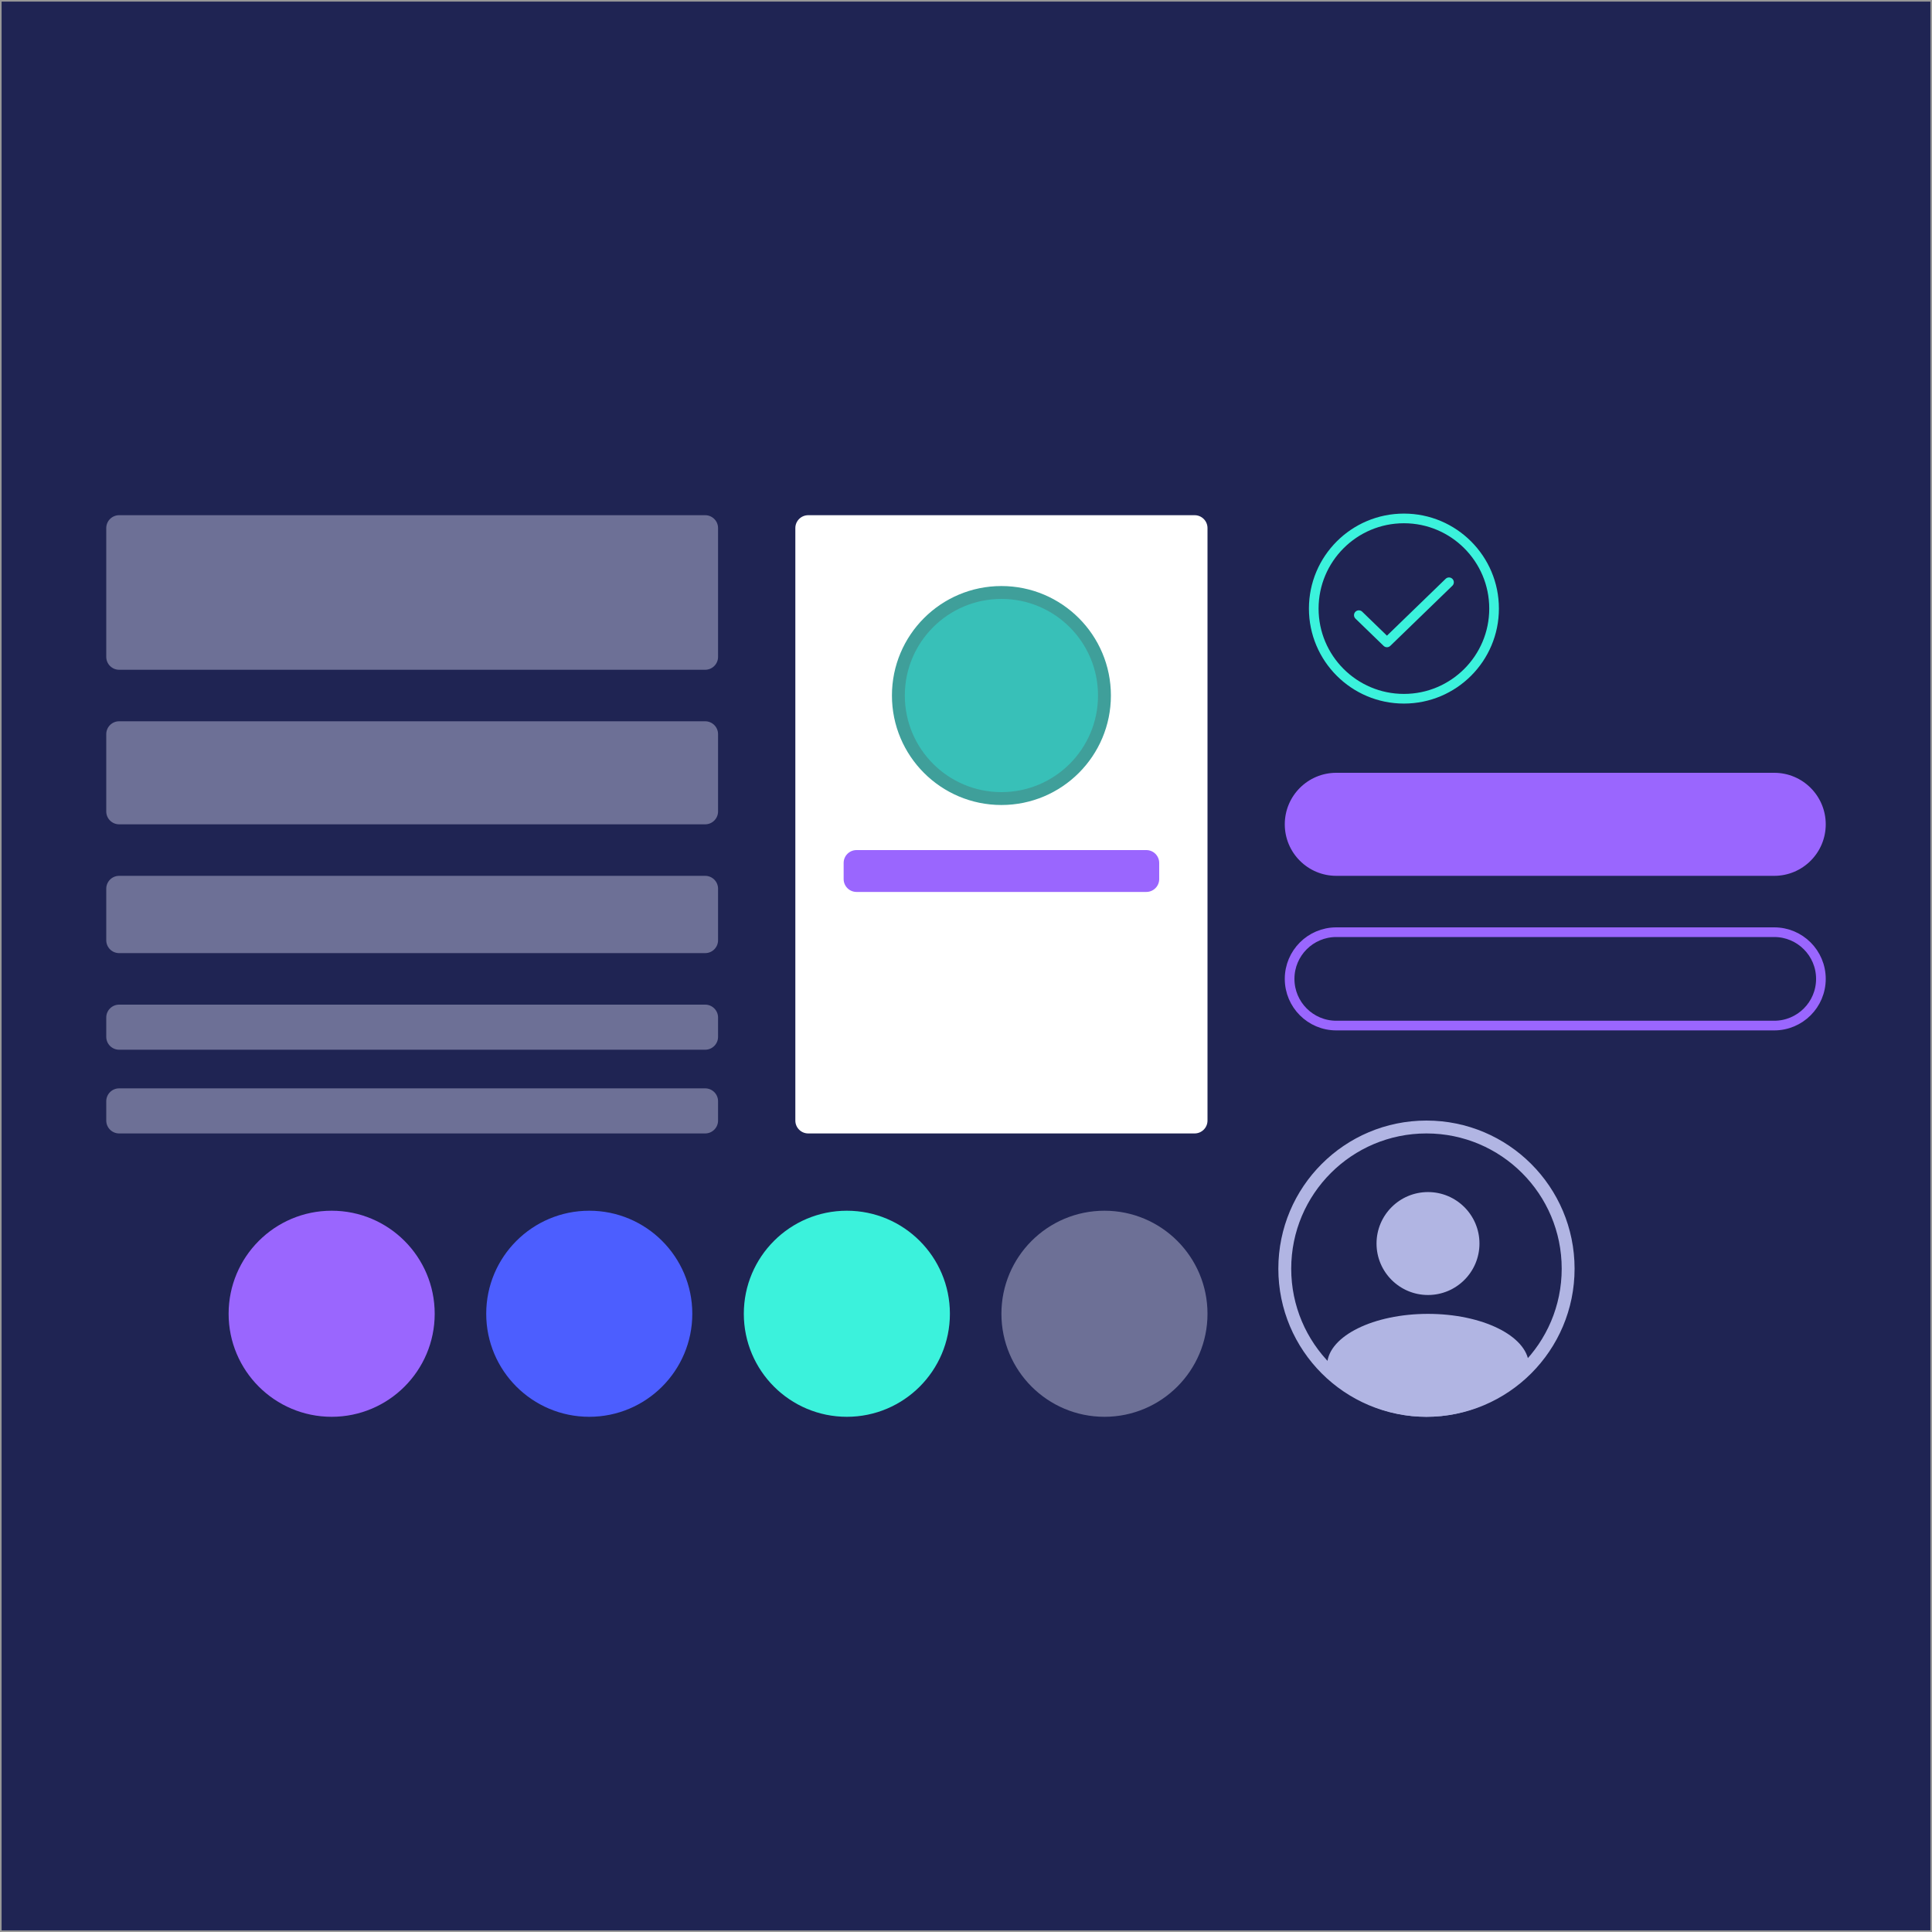
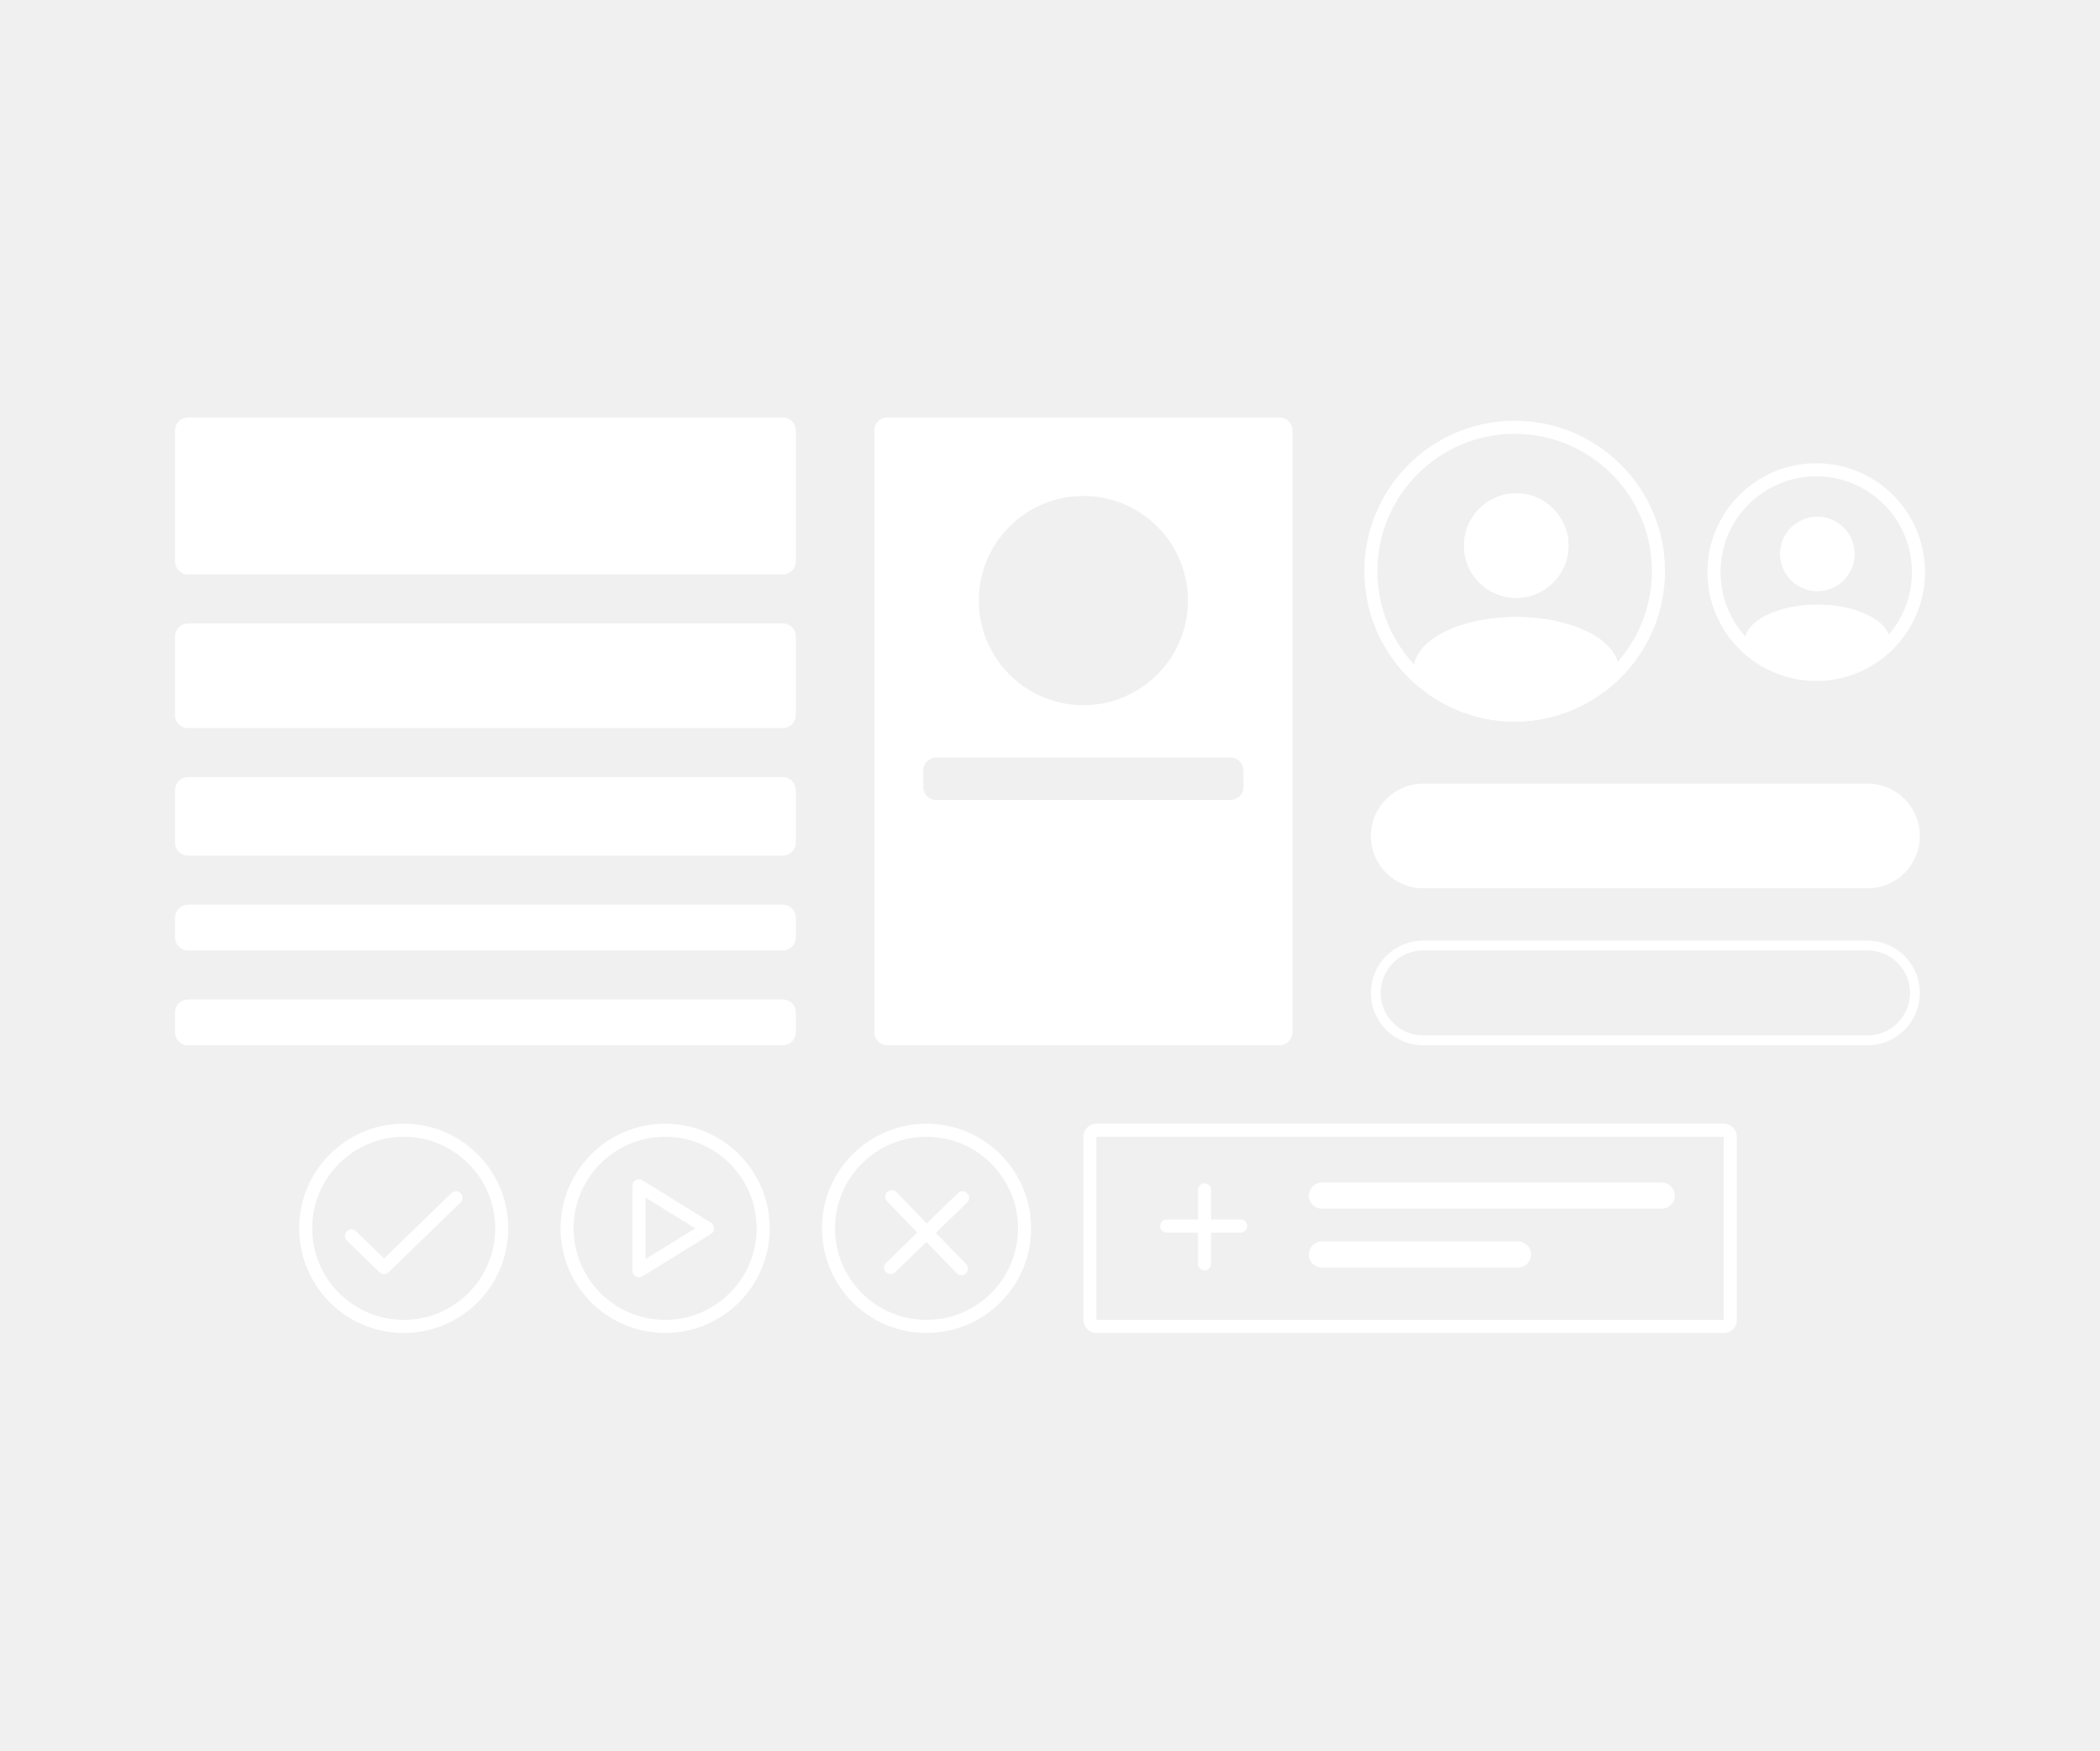
- <svg xmlns="http://www.w3.org/2000/svg" width="600" height="600" viewBox="0 0 600 600" fill="none">
-   <g clip-path="url(#clip0_192_560)">
-     <rect width="600" height="600" fill="#1F2453" stroke="#979797" />
-     <rect x="399" y="240" width="168" height="32" rx="16" fill="#9A66FE" />
-     <rect x="400.5" y="289.5" width="165" height="29" rx="14.5" stroke="#9A66FE" stroke-width="3" />
-     <rect x="33" y="160" width="190" height="48" rx="4" fill="#6D7096" />
-     <rect x="33" y="224" width="190" height="32" rx="4" fill="#6D7096" />
-     <rect x="33" y="272" width="190" height="24" rx="4" fill="#6D7096" />
-     <rect x="33" y="312" width="190" height="14" rx="4" fill="#6D7096" />
-     <rect x="33" y="338" width="190" height="14" rx="4" fill="#6D7096" />
-     <rect x="247" y="160" width="128" height="192" rx="4" fill="white" />
-     <rect x="262" y="264" width="98" height="13" rx="4" fill="#9A66FE" />
-     <circle cx="311" cy="216" r="32" fill="#38C0B8" stroke="#3F9F9A" stroke-width="4" />
-     <circle cx="103" cy="408" r="32" fill="#9A66FE" />
-     <circle cx="183" cy="408" r="32" fill="#4C5EFF" />
-     <circle cx="263" cy="408" r="32" fill="#3BF2DC" />
-     <circle cx="343" cy="408" r="32" fill="#6D7096" />
-     <circle cx="443" cy="394" r="44" stroke="#B1B5E3" stroke-width="4" />
-     <path fill-rule="evenodd" clip-rule="evenodd" d="M412.149 427.373V424.03L412.149 424.017L412.149 424.003V423.377H412.174C412.832 414.846 426.595 408.033 443.477 408.033C460.359 408.033 474.122 414.846 474.78 423.377H474.805V426.405C466.794 434.782 455.506 440 443 440C430.983 440 420.09 435.182 412.149 427.373ZM459.461 386.19C459.461 395.018 452.305 402.174 443.477 402.174C434.65 402.174 427.494 395.018 427.494 386.19C427.494 377.363 434.65 370.207 443.477 370.207C452.305 370.207 459.461 377.363 459.461 386.19Z" fill="#B1B5E3" />
-     <path fill-rule="evenodd" clip-rule="evenodd" d="M464 189C464 204.464 451.464 217 436 217C420.536 217 408 204.464 408 189C408 173.536 420.536 161 436 161C451.464 161 464 173.536 464 189Z" stroke="#3BF2DC" stroke-width="3" />
-     <path d="M450 180.833L430.729 199.5L422 191.044" stroke="#3BF2DC" stroke-width="3" stroke-linecap="round" stroke-linejoin="round" />
-   </g>
-   <defs>
-     <clipPath id="clip0_192_560">
-       <rect width="600" height="600" fill="white" />
-     </clipPath>
-   </defs>
+ <svg xmlns="http://www.w3.org/2000/svg" width="1200" height="1000" viewBox="0 0 1200 1000" fill="none">
+   <path d="M783.374 477.586C783.374 461.08 796.749 447.7 813.248 447.7H1067.18C1083.68 447.7 1097.05 461.08 1097.05 477.586C1097.05 494.091 1083.68 507.471 1067.18 507.471H813.248C796.749 507.471 783.374 494.091 783.374 477.586Z" fill="white" />
+   <path fill-rule="evenodd" clip-rule="evenodd" d="M1067.18 542.961H813.248C799.843 542.961 788.976 553.832 788.976 567.243C788.976 580.654 799.843 591.525 813.248 591.525H1067.18C1080.59 591.525 1091.45 580.654 1091.45 567.243C1091.45 553.832 1080.59 542.961 1067.18 542.961ZM813.248 537.357C796.749 537.357 783.374 550.737 783.374 567.243C783.374 583.748 796.749 597.129 813.248 597.129H1067.18C1083.68 597.129 1097.05 583.748 1097.05 567.243C1097.05 550.737 1083.68 537.357 1067.18 537.357H813.248Z" fill="white" />
+   <path d="M100 245.971C100 241.845 103.344 238.5 107.469 238.5H447.289C451.413 238.5 454.757 241.845 454.757 245.971V320.686C454.757 324.812 451.413 328.157 447.289 328.157H107.469C103.344 328.157 100 324.812 100 320.686V245.971Z" fill="white" />
+   <path d="M100 363.646C100 359.52 103.344 356.175 107.469 356.175H447.289C451.413 356.175 454.757 359.52 454.757 363.646V408.475C454.757 412.601 451.413 415.946 447.289 415.946H107.469C103.344 415.946 100 412.601 100 408.475V363.646Z" fill="white" />
+   <path d="M100 451.436C100 447.309 103.344 443.964 107.469 443.964H447.289C451.413 443.964 454.757 447.309 454.757 451.436V481.321C454.757 485.448 451.413 488.793 447.289 488.793H107.469C103.344 488.793 100 485.448 100 481.321V451.436Z" fill="white" />
+   <path d="M100 524.282C100 520.156 103.344 516.811 107.469 516.811H447.289C451.413 516.811 454.757 520.156 454.757 524.282V535.489C454.757 539.616 451.413 542.961 447.289 542.961H107.469C103.344 542.961 100 539.616 100 535.489V524.282Z" fill="white" />
+   <path d="M100 578.45C100 574.324 103.344 570.979 107.469 570.979H447.289C451.413 570.979 454.757 574.324 454.757 578.45V589.657C454.757 593.783 451.413 597.129 447.289 597.129H107.469C103.344 597.129 100 593.783 100 589.657V578.45Z" fill="white" />
+   <path fill-rule="evenodd" clip-rule="evenodd" d="M499.569 245.971C499.569 241.845 502.912 238.5 507.037 238.5H731.094C735.219 238.5 738.563 241.845 738.563 245.971V589.657C738.563 593.783 735.219 597.129 731.094 597.129H507.037C502.912 597.129 499.569 593.783 499.569 589.657V245.971ZM527.576 440.229C527.576 436.102 530.919 432.757 535.044 432.757H703.087C707.212 432.757 710.556 436.102 710.556 440.229V449.568C710.556 453.694 707.212 457.039 703.087 457.039H535.044C530.919 457.039 527.576 453.694 527.576 449.568V440.229ZM619.066 402.871C652.064 402.871 678.814 376.111 678.814 343.1C678.814 310.089 652.064 283.329 619.066 283.329C586.067 283.329 559.317 310.089 559.317 343.1C559.317 376.111 586.067 402.871 619.066 402.871Z" fill="white" />
+   <path fill-rule="evenodd" clip-rule="evenodd" d="M230.7 754.029C259.574 754.029 282.98 730.613 282.98 701.729C282.98 672.844 259.574 649.429 230.7 649.429C201.826 649.429 178.42 672.844 178.42 701.729C178.42 730.613 201.826 754.029 230.7 754.029ZM230.7 761.5C263.699 761.5 290.449 734.739 290.449 701.729C290.449 668.718 263.699 641.957 230.7 641.957C197.701 641.957 170.951 668.718 170.951 701.729C170.951 734.739 197.701 761.5 230.7 761.5Z" fill="white" />
+   <path fill-rule="evenodd" clip-rule="evenodd" d="M263.257 681.696C264.691 683.178 264.654 685.543 263.172 686.979L222.05 726.826C220.602 728.229 218.302 728.229 216.854 726.826L198.227 708.775C196.746 707.339 196.709 704.974 198.144 703.492C199.579 702.01 201.943 701.973 203.424 703.408L219.452 718.942L257.976 681.612C259.457 680.176 261.822 680.214 263.257 681.696Z" fill="white" />
+   <path fill-rule="evenodd" clip-rule="evenodd" d="M380.071 754.029C408.945 754.029 432.351 730.613 432.351 701.729C432.351 672.844 408.945 649.429 380.071 649.429C351.198 649.429 327.791 672.844 327.791 701.729C327.791 730.613 351.198 754.029 380.071 754.029ZM380.071 761.5C413.07 761.5 439.82 734.739 439.82 701.729C439.82 668.718 413.07 641.957 380.071 641.957C347.073 641.957 320.323 668.718 320.323 701.729C320.323 734.739 347.073 761.5 380.071 761.5Z" fill="white" />
+   <path fill-rule="evenodd" clip-rule="evenodd" d="M363.317 674.183C364.5 673.523 365.948 673.557 367.1 674.27L406.31 698.552C407.409 699.233 408.079 700.435 408.079 701.729C408.079 703.022 407.409 704.224 406.31 704.905L367.1 729.187C365.948 729.9 364.5 729.934 363.317 729.274C362.134 728.615 361.4 727.366 361.4 726.011V677.446C361.4 676.091 362.134 674.842 363.317 674.183ZM368.869 684.153V719.305L397.25 701.729L368.869 684.153Z" fill="white" />
+   <path fill-rule="evenodd" clip-rule="evenodd" d="M529.443 754.029C558.317 754.029 581.723 730.613 581.723 701.729C581.723 672.844 558.317 649.429 529.443 649.429C500.569 649.429 477.163 672.844 477.163 701.729C477.163 730.613 500.569 754.029 529.443 754.029ZM529.443 761.5C562.441 761.5 589.191 734.739 589.191 701.729C589.191 668.718 562.441 641.957 529.443 641.957C496.444 641.957 469.694 668.718 469.694 701.729C469.694 734.739 496.444 761.5 529.443 761.5Z" fill="white" />
+   <path fill-rule="evenodd" clip-rule="evenodd" d="M552.708 681.696C554.143 683.178 554.106 685.543 552.624 686.979L511.502 726.826C510.021 728.262 507.657 728.224 506.222 726.742C504.787 725.26 504.825 722.895 506.306 721.46L547.428 681.612C548.909 680.177 551.274 680.214 552.708 681.696Z" fill="white" />
+   <path fill-rule="evenodd" clip-rule="evenodd" d="M506.951 680.967C508.432 679.531 510.796 679.569 512.231 681.051L552.064 722.189C553.499 723.671 553.461 726.036 551.98 727.471C550.498 728.907 548.134 728.869 546.699 727.387L506.867 686.249C505.432 684.767 505.47 682.402 506.951 680.967Z" fill="white" />
+   <path d="M747.898 716.671C747.898 712.545 751.242 709.2 755.367 709.2H867.396C871.52 709.2 874.864 712.545 874.864 716.671C874.864 720.798 871.52 724.143 867.396 724.143H755.367C751.242 724.143 747.898 720.798 747.898 716.671Z" fill="white" />
+   <path d="M747.898 683.05C747.898 678.924 751.242 675.579 755.367 675.579H949.55C953.675 675.579 957.018 678.924 957.018 683.05C957.018 687.176 953.675 690.521 949.55 690.521H755.367C751.242 690.521 747.898 687.176 747.898 683.05Z" fill="white" />
+   <path fill-rule="evenodd" clip-rule="evenodd" d="M985.026 649.429H626.534V754.029H985.026V649.429ZM626.534 641.957C622.409 641.957 619.066 645.302 619.066 649.429V754.029C619.066 758.155 622.409 761.5 626.534 761.5H985.026C989.15 761.5 992.494 758.155 992.494 754.029V649.429C992.494 645.302 989.15 641.957 985.026 641.957H626.534Z" fill="white" />
+   <path fill-rule="evenodd" clip-rule="evenodd" d="M663.011 700.447C663.011 698.384 664.682 696.711 666.745 696.711L708.993 696.711C711.056 696.711 712.728 698.383 712.728 700.447C712.728 702.51 711.056 704.182 708.993 704.182L666.745 704.182C664.682 704.182 663.011 702.51 663.011 700.447Z" fill="white" />
+   <path fill-rule="evenodd" clip-rule="evenodd" d="M688.303 676.013C690.365 676.013 692.037 677.685 692.037 679.749L692.037 722.013C692.037 724.076 690.365 725.749 688.303 725.749C686.241 725.749 684.569 724.076 684.569 722.013L684.569 679.749C684.569 677.685 686.241 676.013 688.303 676.013Z" fill="white" />
+   <path fill-rule="evenodd" clip-rule="evenodd" d="M865.528 247.839C822.218 247.839 787.108 282.963 787.108 326.289C787.108 369.616 822.218 404.739 865.528 404.739C908.839 404.739 943.948 369.616 943.948 326.289C943.948 282.963 908.839 247.839 865.528 247.839ZM779.64 326.289C779.64 278.836 818.094 240.368 865.528 240.368C912.963 240.368 951.417 278.836 951.417 326.289C951.417 373.742 912.963 412.211 865.528 412.211C818.094 412.211 779.64 373.742 779.64 326.289Z" fill="white" />
+   <path fill-rule="evenodd" clip-rule="evenodd" d="M807.926 388.625L807.926 382.356L807.926 381.162H807.972C809.2 365.227 834.898 352.501 866.419 352.501C897.941 352.501 923.638 365.227 924.867 381.162H924.913V386.817C909.955 402.465 888.879 412.211 865.528 412.211C843.09 412.211 822.753 403.212 807.926 388.625ZM896.263 311.702C896.263 328.191 882.902 341.557 866.419 341.557C849.937 341.557 836.576 328.191 836.576 311.702C836.576 295.214 849.937 281.847 866.419 281.847C882.902 281.847 896.263 295.214 896.263 311.702Z" fill="white" />
+   <path fill-rule="evenodd" clip-rule="evenodd" d="M813.527 386.227C827.186 398.881 845.45 406.607 865.528 406.607C886.492 406.607 905.48 398.184 919.311 384.523V381.879C919.299 381.784 919.289 381.689 919.282 381.592C918.898 376.618 914.434 370.755 904.531 365.884C894.923 361.158 881.495 358.104 866.419 358.104C851.344 358.104 837.916 361.158 828.307 365.884C818.405 370.755 813.94 376.618 813.557 381.592C813.549 381.689 813.54 381.784 813.527 381.879V382.335L813.527 382.351L813.527 386.227ZM807.926 382.356L807.926 381.162H807.972C809.2 365.227 834.898 352.501 866.419 352.501C897.941 352.501 923.638 365.227 924.867 381.162H924.913V386.817C909.955 402.465 888.879 412.211 865.528 412.211C843.09 412.211 822.753 403.212 807.926 388.625L807.926 382.356ZM866.419 335.953C879.808 335.953 890.662 325.096 890.662 311.702C890.662 298.308 879.808 287.451 866.419 287.451C853.031 287.451 842.177 298.308 842.177 311.702C842.177 325.096 853.031 335.953 866.419 335.953ZM866.419 341.557C882.902 341.557 896.263 328.191 896.263 311.702C896.263 295.214 882.902 281.847 866.419 281.847C849.937 281.847 836.576 295.214 836.576 311.702C836.576 328.191 849.937 341.557 866.419 341.557Z" fill="white" />
+   <path fill-rule="evenodd" clip-rule="evenodd" d="M1037.84 272.121C1007.64 272.121 983.158 296.615 983.158 326.829C983.158 357.043 1007.64 381.536 1037.84 381.536C1068.05 381.536 1092.53 357.043 1092.53 326.829C1092.53 296.615 1068.05 272.121 1037.84 272.121ZM975.69 326.829C975.69 292.488 1003.52 264.65 1037.84 264.65C1072.17 264.65 1100 292.488 1100 326.829C1100 361.169 1072.17 389.008 1037.84 389.008C1003.52 389.008 975.69 361.169 975.69 326.829Z" fill="white" />
+   <path fill-rule="evenodd" clip-rule="evenodd" d="M996.883 371.156V365.849H996.916C997.789 354.518 1016.06 345.468 1038.48 345.468C1060.89 345.468 1079.17 354.518 1080.04 365.849H1080.07V366.698V369.871C1069.44 380.998 1054.45 387.929 1037.84 387.929C1021.89 387.929 1007.43 381.529 996.883 371.156ZM1059.7 316.456C1059.7 328.181 1050.2 337.686 1038.48 337.686C1026.76 337.686 1017.26 328.181 1017.26 316.456C1017.26 304.731 1026.76 295.226 1038.48 295.226C1050.2 295.226 1059.7 304.731 1059.7 316.456Z" fill="white" />
+   <path fill-rule="evenodd" clip-rule="evenodd" d="M1080.04 365.849C1079.17 354.518 1060.89 345.468 1038.48 345.468C1016.06 345.468 997.789 354.518 996.916 365.849H996.883V371.156C996.894 371.167 996.905 371.178 996.916 371.188C997.004 371.275 997.092 371.361 997.18 371.447C1007.7 381.649 1022.04 387.929 1037.84 387.929C1053.74 387.929 1068.14 381.582 1078.68 371.285C1079.14 370.832 1079.59 370.372 1080.04 369.905C1080.05 369.894 1080.06 369.882 1080.07 369.871V366.698V365.849H1080.04ZM1074.47 366.454C1074.47 366.396 1074.46 366.338 1074.46 366.28C1074.25 363.607 1071.73 359.814 1064.87 356.438C1058.3 353.207 1049 351.072 1038.48 351.072C1027.96 351.072 1018.66 353.207 1012.09 356.438C1005.23 359.814 1002.71 363.607 1002.5 366.28C1002.5 366.338 1002.49 366.396 1002.48 366.454V368.738C1011.85 377.189 1024.24 382.325 1037.84 382.325C1052.07 382.325 1064.97 376.708 1074.47 367.557V366.715V366.704V366.693V366.682V366.454ZM1038.48 332.082C1047.11 332.082 1054.1 325.086 1054.1 316.456C1054.1 307.825 1047.11 300.829 1038.48 300.829C1029.85 300.829 1022.86 307.825 1022.86 316.456C1022.86 325.086 1029.85 332.082 1038.48 332.082ZM1038.48 337.686C1050.2 337.686 1059.7 328.181 1059.7 316.456C1059.7 304.731 1050.2 295.226 1038.48 295.226C1026.76 295.226 1017.26 304.731 1017.26 316.456C1017.26 328.181 1026.76 337.686 1038.48 337.686Z" fill="white" />
</svg>
